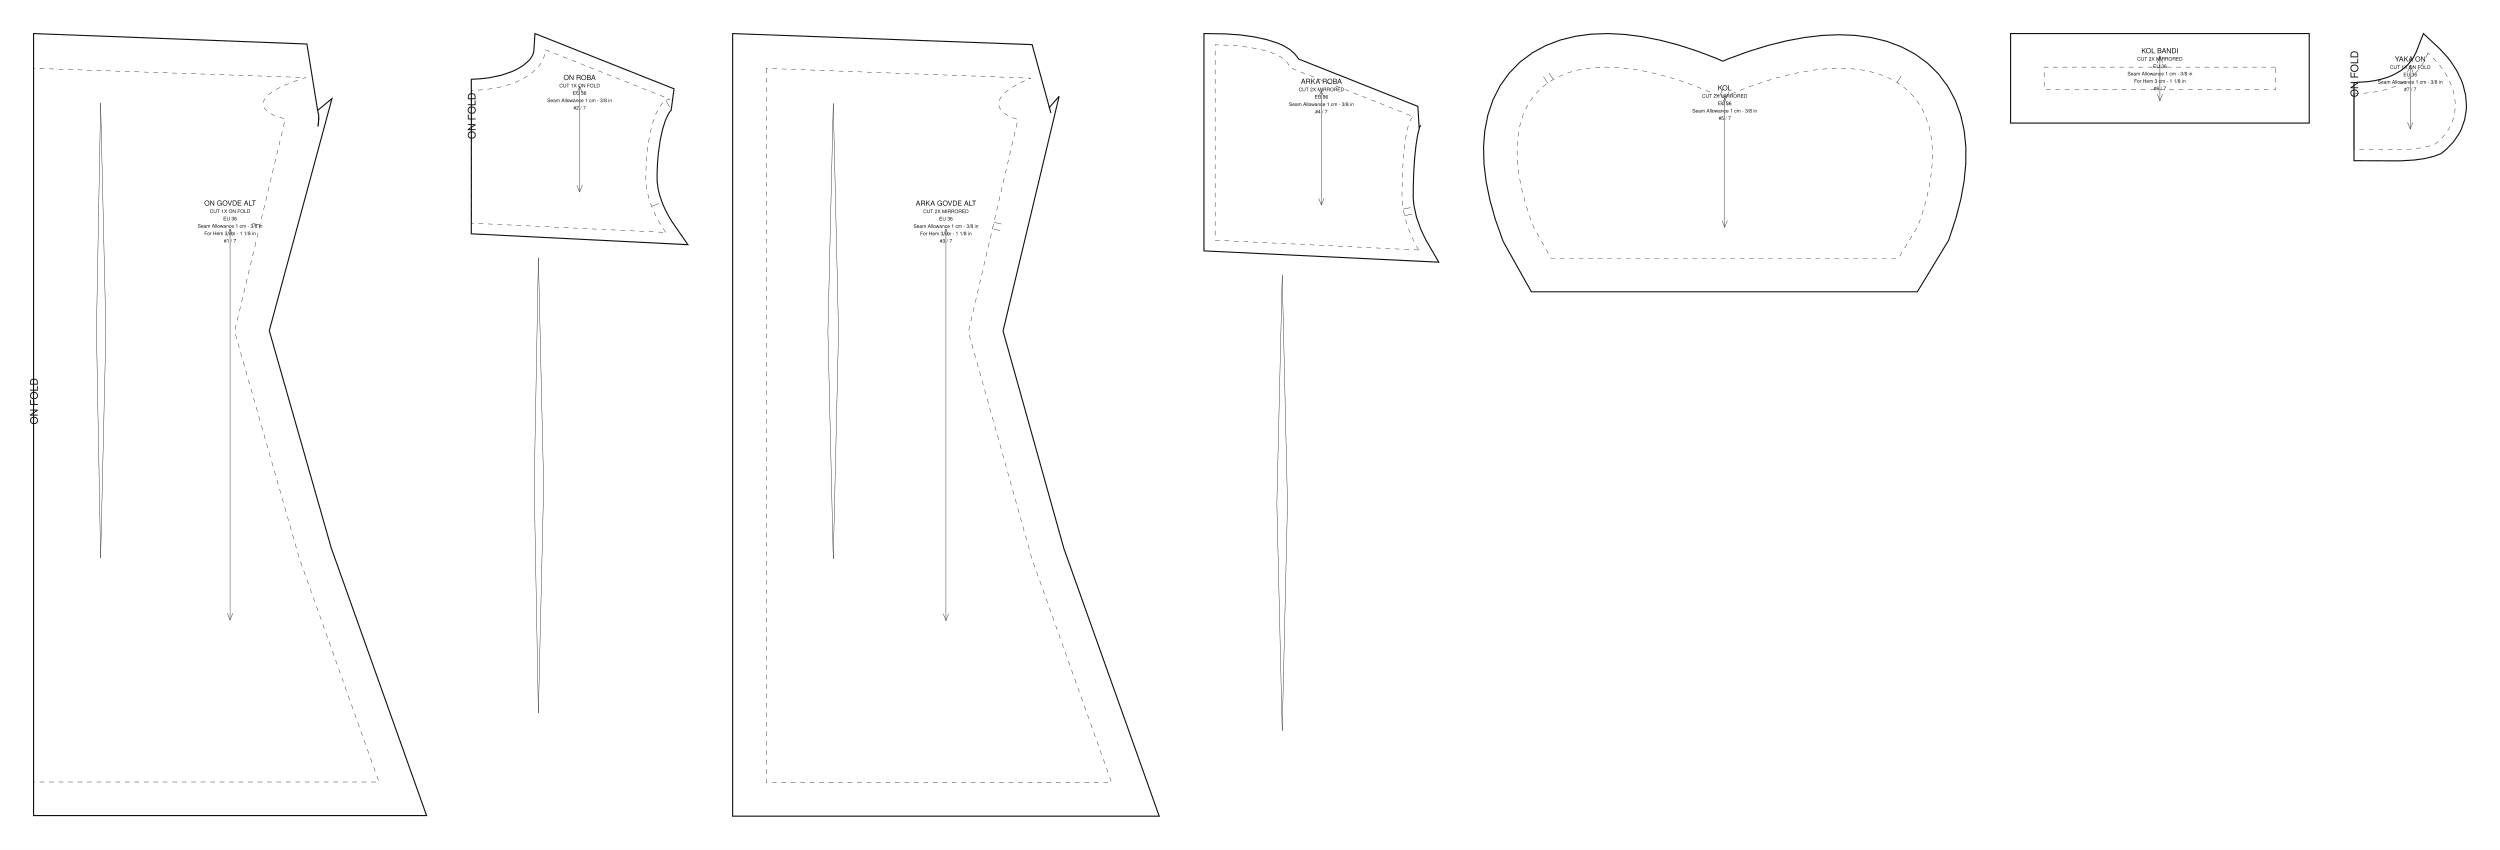
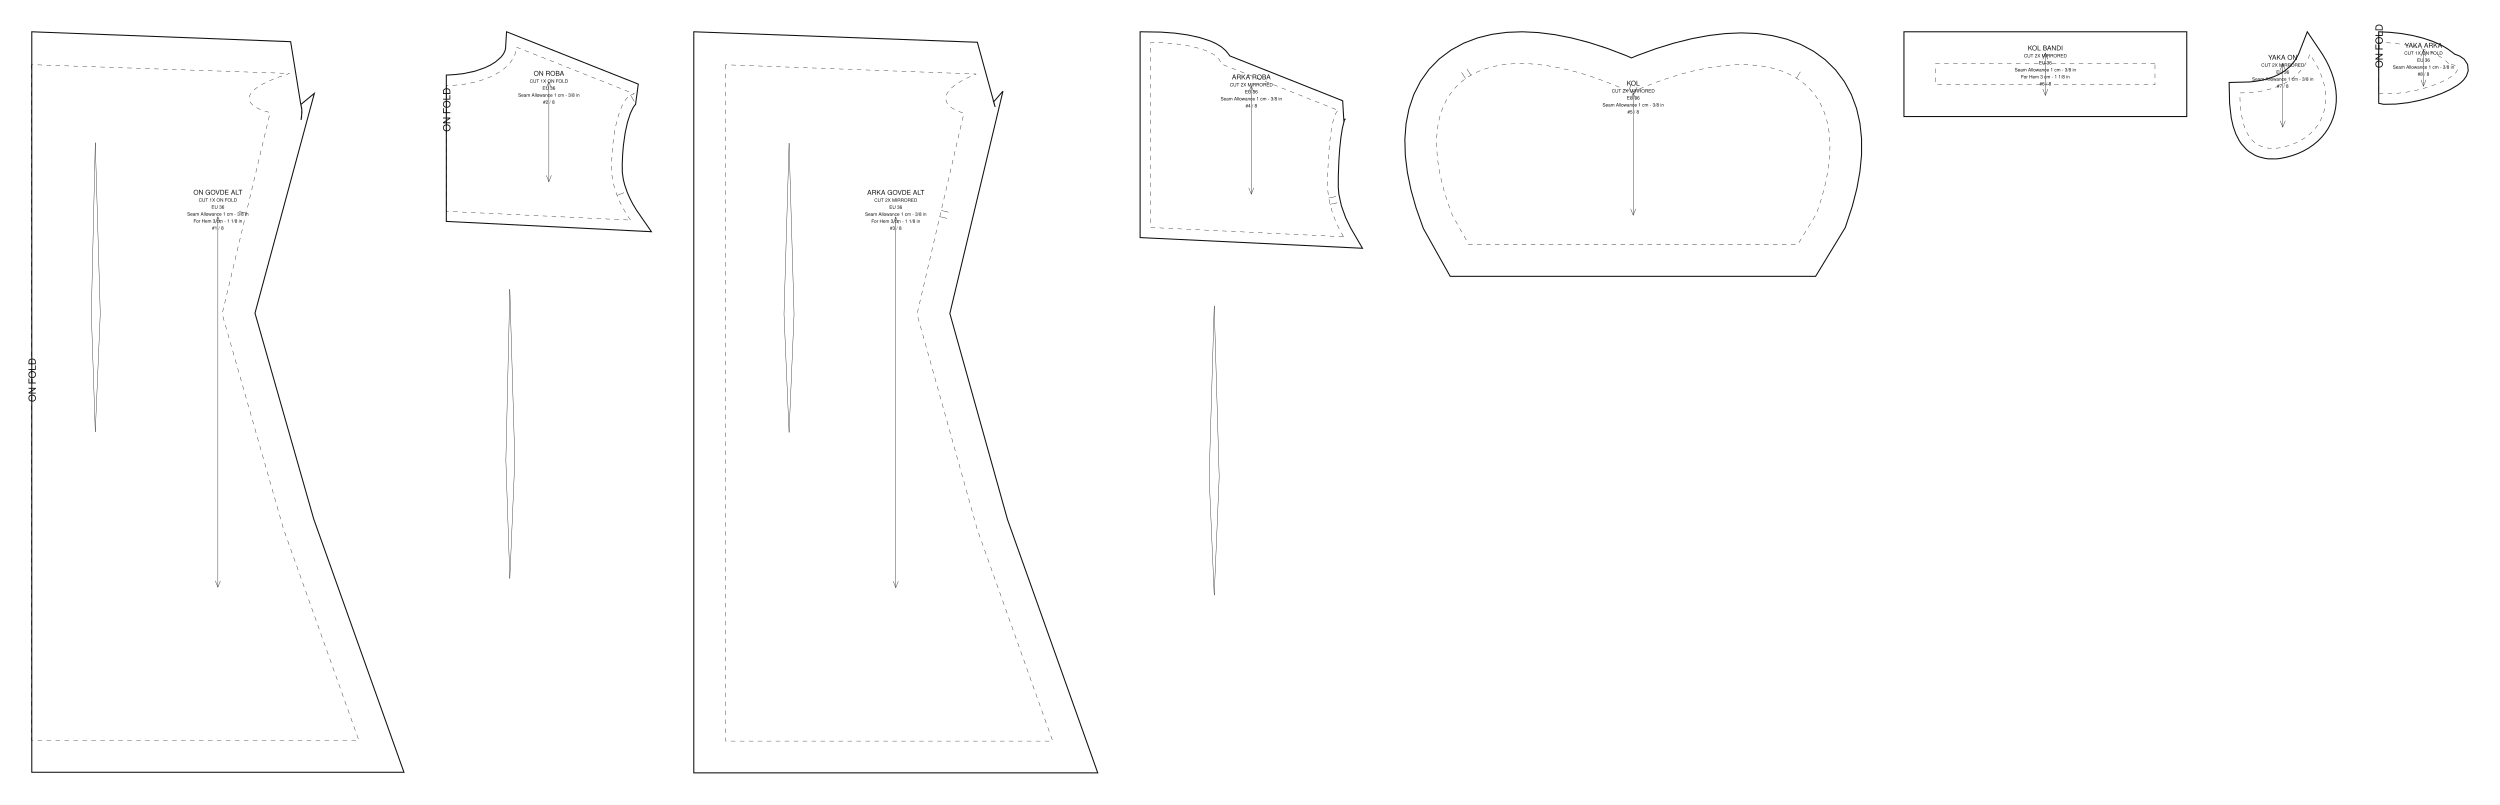
- <svg xmlns="http://www.w3.org/2000/svg" data-ops="21" viewBox="0 0 2234.584 759.510" width="2234.584mm" height="759.510mm" data-scale="1:1" data-unit-mm="1" data-sheet="stitchu-pattern-sheet-v1" data-graf="taban-elbise" data-body="gercek36" data-parca="7">
-   <rect width="2234.584" height="759.510" fill="#ffffff" />
+ <svg xmlns="http://www.w3.org/2000/svg" data-ops="22" viewBox="0 0 2359.738 759.510" width="2359.738mm" height="759.510mm" data-scale="1:1" data-unit-mm="1" data-sheet="stitchu-pattern-sheet-v1" data-graf="taban-elbise" data-body="gercek36" data-parca="8">
+   <rect width="2359.738" height="759.510" fill="#ffffff" />
  <g font-family="Helvetica,Arial,sans-serif" fill="none" stroke="#111111">
    <g data-panel="on_govde_alt">
      <path data-katman="1" data-tur="kesim" stroke-width="1.000" d="M 30.000 30.000 L 30.000 728.967 L 381.284 728.967 L 296.084 489.809 L 240.687 295.584 L 296.717 88.106 L 284.022 98.570 L 284.186 99.226 L 283.740 97.461 L 284.873 103.412 L 284.623 110.909 L 284.169 113.181 L 284.999 105.910 L 284.698 101.924 L 283.726 97.516 L 274.342 39.346 Z" />
      <path data-katman="14" data-tur="dikis" stroke-width="0.350" stroke-dasharray="4.233 4.233" d="M 30.000 61.039 L 30.000 295.967 L 30.000 698.967 L 338.750 698.967 L 267.500 498.967 L 209.684 296.263 L 255.000 106.167 C 234.689 101.987 216.427 87.112 273.321 69.328 L 30.000 61.039 Z" />
      <path data-katman="6" data-tur="kat" stroke-width="0.350" stroke-dasharray="4.233 4.233" d="M 30.000 61.039 L 30.000 698.967" />
      <text data-katman="15" x="33.760" y="379.483" font-size="9.400" fill="#111111" stroke="none" transform="rotate(-90 33.760 379.483)">ON FOLD</text>
-       <path data-katman="8" data-tur="pens" data-edge="ic_pens_1.1" stroke-width="0.350" d="M 94.641 295.967 L 89.938 91.967" />
-       <path data-katman="8" data-tur="pens" data-edge="ic_pens_1.2" stroke-width="0.350" d="M 89.938 91.967 L 86.207 295.967" />
-       <path data-katman="8" data-tur="pens" data-edge="ic_pens_1.3" stroke-width="0.350" d="M 86.207 295.967 L 89.938 498.967" />
-       <path data-katman="8" data-tur="pens" data-edge="ic_pens_1.4" stroke-width="0.350" d="M 89.938 498.967 L 94.641 295.967" />
+       <path data-katman="8" data-tur="pens" data-edge="ic_pens_1.1" stroke-width="0.350" d="M 94.641 295.967 L 89.938 134.637" />
+       <path data-katman="8" data-tur="pens" data-edge="ic_pens_1.2" stroke-width="0.350" d="M 89.938 134.637 L 86.207 295.967" />
+       <path data-katman="8" data-tur="pens" data-edge="ic_pens_1.3" stroke-width="0.350" d="M 86.207 295.967 L 89.938 407.617" />
+       <path data-katman="8" data-tur="pens" data-edge="ic_pens_1.4" stroke-width="0.350" d="M 89.938 407.617 L 94.641 295.967" />
      <path data-katman="4" data-tur="centik" data-edge="side_front" stroke-width="0.350" d="M 232.342 201.215 L 225.533 199.592" />
      <path data-katman="7" data-tur="grain" stroke-width="0.350" d="M 205.642 204.742 L 205.642 554.225" />
      <path data-katman="7" data-tur="grainOk" stroke-width="0.350" d="M 208.042 210.742 L 205.642 204.742 L 203.242 210.742" />
      <path data-katman="7" data-tur="grainOk" stroke-width="0.350" d="M 203.242 548.225 L 205.642 554.225 L 208.042 548.225" />
      <text data-katman="15" x="205.642" y="183.773" text-anchor="middle" font-size="6.300" fill="#111111" stroke="none">ON GOVDE ALT</text>
      <text data-katman="15" x="205.642" y="190.373" text-anchor="middle" font-size="4.400" fill="#111111" stroke="none">CUT 1X ON FOLD</text>
      <text data-katman="15" x="205.642" y="196.973" text-anchor="middle" font-size="4.400" fill="#111111" stroke="none">EU 36</text>
      <text data-katman="15" x="205.642" y="203.573" text-anchor="middle" font-size="4.400" fill="#111111" stroke="none">Seam Allowance 1 cm - 3/8 in</text>
      <text data-katman="15" x="205.642" y="210.173" text-anchor="middle" font-size="4.400" fill="#111111" stroke="none">For Hem 3 cm - 1 1/8 in</text>
-       <text data-katman="15" x="205.642" y="216.773" text-anchor="middle" font-size="4.400" fill="#111111" stroke="none">#1 / 7</text>
+       <text data-katman="15" x="205.642" y="216.773" text-anchor="middle" font-size="4.400" fill="#111111" stroke="none">#1 / 8</text>
    </g>
    <g data-panel="on_roba">
      <path data-katman="1" data-tur="kesim" stroke-width="1.000" d="M 614.865 218.707 L 600.800 198.371 L 597.473 192.869 L 594.570 187.294 L 592.121 181.720 L 589.608 174.424 L 588.315 169.160 L 587.399 162.583 L 587.332 154.895 L 587.702 145.882 L 588.416 137.319 L 590.066 125.533 L 592.302 115.332 L 594.954 107.115 L 597.706 101.373 L 599.248 99.208 L 600.045 98.611 L 599.624 98.822 L 599.888 98.630 L 602.477 79.397 L 478.147 30.000 L 477.188 45.659 L 476.553 48.223 L 475.173 50.974 L 472.907 53.915 L 467.727 58.424 L 463.128 61.295 L 457.698 63.923 L 448.192 67.211 L 437.333 69.505 L 429.496 70.385 L 421.284 70.874 L 421.284 208.998 Z" />
      <path data-katman="14" data-tur="dikis" stroke-width="0.350" stroke-dasharray="4.233 4.233" d="M 595.085 207.752 C 584.022 192.170 577.284 174.354 577.284 159.541 C 577.284 120.411 586.910 88.691 598.784 88.691 L 487.284 44.391 C 487.284 64.439 457.735 80.691 421.284 80.691 L 421.284 199.463 L 595.085 207.752 Z" />
      <path data-katman="6" data-tur="kat" stroke-width="0.350" stroke-dasharray="4.233 4.233" d="M 421.284 80.691 L 421.284 199.463" />
      <text data-katman="15" x="425.044" y="124.353" font-size="9.400" fill="#111111" stroke="none" transform="rotate(-90 425.044 124.353)">ON FOLD</text>
-       <path data-katman="8" data-tur="pens" data-edge="ic_pens_1.1" stroke-width="0.350" d="M 485.925 434.391 L 481.222 230.391" />
-       <path data-katman="8" data-tur="pens" data-edge="ic_pens_1.2" stroke-width="0.350" d="M 481.222 230.391 L 477.491 434.391" />
-       <path data-katman="8" data-tur="pens" data-edge="ic_pens_1.3" stroke-width="0.350" d="M 477.491 434.391 L 481.222 637.391" />
-       <path data-katman="8" data-tur="pens" data-edge="ic_pens_1.4" stroke-width="0.350" d="M 481.222 637.391 L 485.925 434.391" />
+       <path data-katman="8" data-tur="pens" data-edge="ic_pens_1.1" stroke-width="0.350" d="M 485.925 434.391 L 481.222 273.061" />
+       <path data-katman="8" data-tur="pens" data-edge="ic_pens_1.2" stroke-width="0.350" d="M 481.222 273.061 L 477.491 434.391" />
+       <path data-katman="8" data-tur="pens" data-edge="ic_pens_1.3" stroke-width="0.350" d="M 477.491 434.391 L 481.222 546.041" />
+       <path data-katman="8" data-tur="pens" data-edge="ic_pens_1.4" stroke-width="0.350" d="M 481.222 546.041 L 485.925 434.391" />
      <path data-katman="4" data-tur="centik" data-edge="armhole_front.1.2" stroke-width="0.350" d="M 582.434 184.411 L 588.966 181.893" />
      <path data-katman="4" data-tur="centik" data-edge="armhole_front.2" stroke-width="0.350" d="M 595.206 89.668 L 598.589 95.796" />
      <path data-katman="7" data-tur="grain" stroke-width="0.350" d="M 518.075 77.177 L 518.075 171.530" />
      <path data-katman="7" data-tur="grainOk" stroke-width="0.350" d="M 520.475 83.177 L 518.075 77.177 L 515.675 83.177" />
      <path data-katman="7" data-tur="grainOk" stroke-width="0.350" d="M 515.675 165.530 L 518.075 171.530 L 520.475 165.530" />
      <text data-katman="15" x="518.075" y="71.515" text-anchor="middle" font-size="6.300" fill="#111111" stroke="none">ON ROBA</text>
      <text data-katman="15" x="518.075" y="78.115" text-anchor="middle" font-size="4.400" fill="#111111" stroke="none">CUT 1X ON FOLD</text>
      <text data-katman="15" x="518.075" y="84.715" text-anchor="middle" font-size="4.400" fill="#111111" stroke="none">EU 36</text>
      <text data-katman="15" x="518.075" y="91.315" text-anchor="middle" font-size="4.400" fill="#111111" stroke="none">Seam Allowance 1 cm - 3/8 in</text>
-       <text data-katman="15" x="518.075" y="97.915" text-anchor="middle" font-size="4.400" fill="#111111" stroke="none">#2 / 7</text>
+       <text data-katman="15" x="518.075" y="97.915" text-anchor="middle" font-size="4.400" fill="#111111" stroke="none">#2 / 8</text>
    </g>
    <g data-panel="arka_govde_alt">
      <path data-katman="1" data-tur="kesim" stroke-width="1.000" d="M 654.865 30.000 L 654.865 729.510 L 1036.149 729.510 L 950.975 490.426 L 896.560 295.836 L 946.693 86.030 L 937.922 96.091 L 937.685 95.077 L 937.997 94.873 L 937.589 95.139 L 939.306 100.945 L 922.524 39.892 Z" />
      <path data-katman="14" data-tur="dikis" stroke-width="0.350" stroke-dasharray="4.233 4.233" d="M 684.865 61.129 L 684.865 296.510 L 684.865 699.510 L 993.615 699.510 L 922.365 499.510 L 865.598 296.510 L 909.865 106.710 C 892.792 102.530 877.441 87.656 921.416 69.872 L 684.865 61.129 Z" />
-       <path data-katman="8" data-tur="pens" data-edge="ic_pens_1.1" stroke-width="0.350" d="M 749.506 296.510 L 744.802 92.510" />
-       <path data-katman="8" data-tur="pens" data-edge="ic_pens_1.2" stroke-width="0.350" d="M 744.802 92.510 L 740.023 296.510" />
-       <path data-katman="8" data-tur="pens" data-edge="ic_pens_1.3" stroke-width="0.350" d="M 740.023 296.510 L 744.802 499.510" />
-       <path data-katman="8" data-tur="pens" data-edge="ic_pens_1.4" stroke-width="0.350" d="M 744.802 499.510 L 749.506 296.510" />
+       <path data-katman="8" data-tur="pens" data-edge="ic_pens_1.1" stroke-width="0.350" d="M 749.506 296.510 L 744.802 135.180" />
+       <path data-katman="8" data-tur="pens" data-edge="ic_pens_1.2" stroke-width="0.350" d="M 744.802 135.180 L 740.023 296.510" />
+       <path data-katman="8" data-tur="pens" data-edge="ic_pens_1.3" stroke-width="0.350" d="M 740.023 296.510 L 744.802 408.160" />
+       <path data-katman="8" data-tur="pens" data-edge="ic_pens_1.4" stroke-width="0.350" d="M 744.802 408.160 L 749.506 296.510" />
      <path data-katman="4" data-tur="centik" data-edge="side_back" stroke-width="0.350" d="M 887.050 204.532 L 893.867 206.122" />
      <path data-katman="4" data-tur="centik" data-edge="side_back" stroke-width="0.350" d="M 888.413 198.689 L 895.230 200.279" />
      <path data-katman="7" data-tur="grain" stroke-width="0.350" d="M 845.507 204.878 L 845.507 554.633" />
      <path data-katman="7" data-tur="grainOk" stroke-width="0.350" d="M 847.907 210.878 L 845.507 204.878 L 843.107 210.878" />
      <path data-katman="7" data-tur="grainOk" stroke-width="0.350" d="M 843.107 548.633 L 845.507 554.633 L 847.907 548.633" />
      <text data-katman="15" x="845.507" y="183.892" text-anchor="middle" font-size="6.300" fill="#111111" stroke="none">ARKA GOVDE ALT</text>
      <text data-katman="15" x="845.507" y="190.492" text-anchor="middle" font-size="4.400" fill="#111111" stroke="none">CUT 2X MIRRORED</text>
      <text data-katman="15" x="845.507" y="197.092" text-anchor="middle" font-size="4.400" fill="#111111" stroke="none">EU 36</text>
      <text data-katman="15" x="845.507" y="203.692" text-anchor="middle" font-size="4.400" fill="#111111" stroke="none">Seam Allowance 1 cm - 3/8 in</text>
      <text data-katman="15" x="845.507" y="210.292" text-anchor="middle" font-size="4.400" fill="#111111" stroke="none">For Hem 3 cm - 1 1/8 in</text>
-       <text data-katman="15" x="845.507" y="216.892" text-anchor="middle" font-size="4.400" fill="#111111" stroke="none">#3 / 7</text>
+       <text data-katman="15" x="845.507" y="216.892" text-anchor="middle" font-size="4.400" fill="#111111" stroke="none">#3 / 8</text>
    </g>
    <g data-panel="arka_roba">
      <path data-katman="1" data-tur="kesim" stroke-width="1.000" d="M 1286.036 234.337 L 1274.644 214.737 L 1270.153 205.469 L 1266.130 194.230 L 1263.768 183.436 L 1263.175 176.811 L 1263.243 165.840 L 1263.716 152.496 L 1264.546 140.359 L 1265.681 129.755 L 1267.054 121.053 L 1268.997 113.298 L 1269.985 112.139 L 1269.228 112.698 L 1268.498 114.872 L 1267.342 95.109 L 1160.925 52.829 L 1157.235 48.076 L 1152.810 44.194 L 1147.746 41.128 L 1142.055 38.571 L 1132.320 35.422 L 1121.210 32.987 L 1108.876 31.261 L 1095.516 30.293 L 1076.149 30.000 L 1076.149 224.253 Z" />
      <path data-katman="14" data-tur="dikis" stroke-width="0.350" stroke-dasharray="4.233 4.233" d="M 1268.112 223.464 C 1258.813 207.882 1253.149 190.066 1253.149 175.253 C 1253.149 136.123 1257.850 104.403 1263.649 104.403 L 1152.149 60.103 C 1152.149 49.057 1122.600 40.103 1086.149 40.103 L 1086.149 214.722 L 1268.112 223.464 Z" />
-       <path data-katman="8" data-tur="pens" data-edge="ic_pens_1.1" stroke-width="0.350" d="M 1150.790 450.103 L 1146.087 246.103" />
-       <path data-katman="8" data-tur="pens" data-edge="ic_pens_1.2" stroke-width="0.350" d="M 1146.087 246.103 L 1141.307 450.103" />
-       <path data-katman="8" data-tur="pens" data-edge="ic_pens_1.3" stroke-width="0.350" d="M 1141.307 450.103 L 1146.087 653.103" />
-       <path data-katman="8" data-tur="pens" data-edge="ic_pens_1.4" stroke-width="0.350" d="M 1146.087 653.103 L 1150.790 450.103" />
+       <path data-katman="8" data-tur="pens" data-edge="ic_pens_1.1" stroke-width="0.350" d="M 1150.790 450.103 L 1146.087 288.773" />
+       <path data-katman="8" data-tur="pens" data-edge="ic_pens_1.2" stroke-width="0.350" d="M 1146.087 288.773 L 1141.307 450.103" />
+       <path data-katman="8" data-tur="pens" data-edge="ic_pens_1.3" stroke-width="0.350" d="M 1141.307 450.103 L 1146.087 561.753" />
+       <path data-katman="8" data-tur="pens" data-edge="ic_pens_1.4" stroke-width="0.350" d="M 1146.087 561.753 L 1150.790 450.103" />
      <path data-katman="4" data-tur="centik" data-edge="armhole_back.1.2" stroke-width="0.350" d="M 1255.360 192.824 L 1262.215 191.406" />
      <path data-katman="4" data-tur="centik" data-edge="armhole_back.1.2" stroke-width="0.350" d="M 1254.144 186.949 L 1260.999 185.531" />
      <path data-katman="7" data-tur="grain" stroke-width="0.350" d="M 1181.093 81.084 L 1181.093 183.253" />
      <path data-katman="7" data-tur="grainOk" stroke-width="0.350" d="M 1183.493 87.084 L 1181.093 81.084 L 1178.693 87.084" />
      <path data-katman="7" data-tur="grainOk" stroke-width="0.350" d="M 1178.693 177.253 L 1181.093 183.253 L 1183.493 177.253" />
      <text data-katman="15" x="1181.093" y="74.954" text-anchor="middle" font-size="6.300" fill="#111111" stroke="none">ARKA ROBA</text>
      <text data-katman="15" x="1181.093" y="81.554" text-anchor="middle" font-size="4.400" fill="#111111" stroke="none">CUT 2X MIRRORED</text>
      <text data-katman="15" x="1181.093" y="88.154" text-anchor="middle" font-size="4.400" fill="#111111" stroke="none">EU 36</text>
      <text data-katman="15" x="1181.093" y="94.754" text-anchor="middle" font-size="4.400" fill="#111111" stroke="none">Seam Allowance 1 cm - 3/8 in</text>
-       <text data-katman="15" x="1181.093" y="101.354" text-anchor="middle" font-size="4.400" fill="#111111" stroke="none">#4 / 7</text>
+       <text data-katman="15" x="1181.093" y="101.354" text-anchor="middle" font-size="4.400" fill="#111111" stroke="none">#4 / 8</text>
    </g>
    <g data-panel="kol">
      <path data-katman="1" data-tur="kesim" stroke-width="1.000" d="M 1539.918 54.670 L 1545.504 52.335 L 1563.065 45.935 L 1580.169 40.662 L 1596.806 36.518 L 1612.969 33.517 L 1628.653 31.679 L 1643.854 31.040 L 1658.566 31.650 L 1672.764 33.581 L 1686.401 36.923 L 1699.381 41.774 L 1711.550 48.219 L 1722.688 56.291 L 1732.540 65.938 L 1740.870 77.004 L 1747.515 89.264 L 1752.413 102.474 L 1755.592 116.436 L 1757.127 131.019 L 1757.105 146.159 L 1755.598 161.840 L 1752.657 178.075 L 1748.309 194.889 L 1741.764 214.733 L 1713.755 260.816 L 1368.805 260.816 L 1343.450 215.573 L 1336.629 196.247 L 1331.809 179.188 L 1328.418 162.736 L 1326.479 146.863 L 1326.036 131.545 L 1327.162 116.788 L 1329.947 102.641 L 1334.481 89.222 L 1340.809 76.730 L 1348.889 65.418 L 1358.567 55.539 L 1369.596 47.274 L 1381.698 40.696 L 1394.630 35.776 L 1408.217 32.424 L 1422.354 30.532 L 1436.987 30.000 L 1452.091 30.749 L 1467.659 32.723 L 1483.686 35.883 L 1500.170 40.206 L 1517.103 45.678 L 1534.473 52.295 Z" />
      <path data-katman="14" data-tur="dikis" stroke-width="0.350" stroke-dasharray="4.233 4.233" d="M 1539.667 87.290 C 1675.955 26.783 1761.102 73.412 1714.348 202.080 L 1696.882 230.816 L 1386.382 230.816 L 1370.881 203.156 C 1320.122 71.693 1405.269 25.064 1539.667 87.290 Z" />
      <path data-katman="4" data-tur="centik" data-edge="cap_front" stroke-width="0.350" d="M 1695.648 73.745 L 1699.342 67.799" />
      <path data-katman="4" data-tur="centik" data-edge="cap_back" stroke-width="0.350" d="M 1383.313 74.207 L 1379.540 68.311" />
      <path data-katman="4" data-tur="centik" data-edge="cap_back" stroke-width="0.350" d="M 1388.367 70.973 L 1384.594 65.077" />
      <path data-katman="4" data-tur="centik" data-edge="cap_back" stroke-width="0.350" d="M 1536.938 86.044 L 1539.846 79.676" />
      <path data-katman="4" data-tur="centik" data-edge="cap_back" stroke-width="0.350" d="M 1542.396 88.536 L 1545.304 82.168" />
      <path data-katman="7" data-tur="grain" stroke-width="0.350" d="M 1541.582 87.704 L 1541.582 203.112" />
      <path data-katman="7" data-tur="grainOk" stroke-width="0.350" d="M 1543.982 93.704 L 1541.582 87.704 L 1539.182 93.704" />
      <path data-katman="7" data-tur="grainOk" stroke-width="0.350" d="M 1539.182 197.112 L 1541.582 203.112 L 1543.982 197.112" />
      <text data-katman="15" x="1541.582" y="80.779" text-anchor="middle" font-size="6.300" fill="#111111" stroke="none">KOL</text>
      <text data-katman="15" x="1541.582" y="87.379" text-anchor="middle" font-size="4.400" fill="#111111" stroke="none">CUT 2X MIRRORED</text>
      <text data-katman="15" x="1541.582" y="93.979" text-anchor="middle" font-size="4.400" fill="#111111" stroke="none">EU 36</text>
      <text data-katman="15" x="1541.582" y="100.579" text-anchor="middle" font-size="4.400" fill="#111111" stroke="none">Seam Allowance 1 cm - 3/8 in</text>
-       <text data-katman="15" x="1541.582" y="107.179" text-anchor="middle" font-size="4.400" fill="#111111" stroke="none">#5 / 7</text>
+       <text data-katman="15" x="1541.582" y="107.179" text-anchor="middle" font-size="4.400" fill="#111111" stroke="none">#5 / 8</text>
    </g>
    <g data-panel="kol_bandi">
      <path data-katman="1" data-tur="kesim" stroke-width="1.000" d="M 2064.075 30.000 L 1797.127 30.000 L 1797.127 110.000 L 2064.075 110.000 Z" />
      <path data-katman="14" data-tur="dikis" stroke-width="0.350" stroke-dasharray="4.233 4.233" d="M 2034.075 60.000 L 1827.127 60.000 L 1827.127 80.000 L 2034.075 80.000 L 2034.075 60.000 Z" />
      <path data-katman="7" data-tur="grain" stroke-width="0.350" d="M 1930.601 50.000 L 1930.601 90.000" />
      <path data-katman="7" data-tur="grainOk" stroke-width="0.350" d="M 1933.001 56.000 L 1930.601 50.000 L 1928.201 56.000" />
      <path data-katman="7" data-tur="grainOk" stroke-width="0.350" d="M 1928.201 84.000 L 1930.601 90.000 L 1933.001 84.000" />
      <text data-katman="15" x="1930.601" y="47.600" text-anchor="middle" font-size="6.300" fill="#111111" stroke="none">KOL BANDI</text>
      <text data-katman="15" x="1930.601" y="54.200" text-anchor="middle" font-size="4.400" fill="#111111" stroke="none">CUT 2X MIRRORED</text>
      <text data-katman="15" x="1930.601" y="60.800" text-anchor="middle" font-size="4.400" fill="#111111" stroke="none">EU 36</text>
      <text data-katman="15" x="1930.601" y="67.400" text-anchor="middle" font-size="4.400" fill="#111111" stroke="none">Seam Allowance 1 cm - 3/8 in</text>
      <text data-katman="15" x="1930.601" y="74.000" text-anchor="middle" font-size="4.400" fill="#111111" stroke="none">For Hem 3 cm - 1 1/8 in</text>
-       <text data-katman="15" x="1930.601" y="80.600" text-anchor="middle" font-size="4.400" fill="#111111" stroke="none">#6 / 7</text>
+       <text data-katman="15" x="1930.601" y="80.600" text-anchor="middle" font-size="4.400" fill="#111111" stroke="none">#6 / 8</text>
    </g>
    <g data-panel="yaka_on">
-       <path data-katman="1" data-tur="kesim" stroke-width="1.000" d="M 2166.113 30.000 L 2159.551 46.823 L 2156.969 51.782 L 2152.115 58.007 L 2146.125 63.045 L 2139.056 67.047 L 2133.813 69.165 L 2128.223 70.853 L 2122.365 72.124 L 2116.327 72.998 L 2104.075 73.788 L 2104.075 143.635 L 2145.631 143.781 L 2158.113 143.019 L 2166.942 141.800 L 2175.299 139.787 L 2181.793 137.395 L 2186.461 133.572 L 2192.954 126.820 L 2198.065 119.324 L 2200.080 115.340 L 2202.997 107.009 L 2204.423 98.347 L 2204.584 93.947 L 2203.833 85.107 L 2201.708 76.323 L 2200.150 71.984 L 2196.085 63.470 L 2190.795 55.234 L 2187.706 51.243 L 2180.658 43.553 Z" />
-       <path data-katman="14" data-tur="dikis" stroke-width="0.350" stroke-dasharray="4.233 4.233" d="M 2170.075 47.361 C 2160.175 75.661 2130.475 83.661 2104.075 83.661 L 2104.075 133.661 C 2133.775 133.661 2160.175 135.661 2176.675 128.661 C 2203.075 108.661 2199.775 73.661 2170.075 47.361 Z" />
-       <path data-katman="6" data-tur="kat" stroke-width="0.350" stroke-dasharray="4.233 4.233" d="M 2104.075 83.661 L 2104.075 133.661" />
-       <text data-katman="15" x="2107.835" y="86.891" font-size="9.400" fill="#111111" stroke="none" transform="rotate(-90 2107.835 86.891)">ON FOLD</text>
-       <path data-katman="7" data-tur="grain" stroke-width="0.350" d="M 2154.330 58.445 L 2154.330 115.336" />
-       <path data-katman="7" data-tur="grainOk" stroke-width="0.350" d="M 2156.730 64.445 L 2154.330 58.445 L 2151.930 64.445" />
-       <path data-katman="7" data-tur="grainOk" stroke-width="0.350" d="M 2151.930 109.336 L 2154.330 115.336 L 2156.730 109.336" />
-       <text data-katman="15" x="2154.330" y="55.032" text-anchor="middle" font-size="6.300" fill="#111111" stroke="none">YAKA ON</text>
-       <text data-katman="15" x="2154.330" y="61.632" text-anchor="middle" font-size="4.400" fill="#111111" stroke="none">CUT 1X ON FOLD</text>
-       <text data-katman="15" x="2154.330" y="68.232" text-anchor="middle" font-size="4.400" fill="#111111" stroke="none">EU 36</text>
-       <text data-katman="15" x="2154.330" y="74.832" text-anchor="middle" font-size="4.400" fill="#111111" stroke="none">Seam Allowance 1 cm - 3/8 in</text>
-       <text data-katman="15" x="2154.330" y="81.432" text-anchor="middle" font-size="4.400" fill="#111111" stroke="none">#7 / 7</text>
+       <path data-katman="1" data-tur="kesim" stroke-width="1.000" d="M 2177.837 30.000 L 2169.691 50.883 L 2167.109 55.842 L 2162.254 62.067 L 2156.265 67.106 L 2151.665 69.885 L 2146.622 72.221 L 2141.196 74.123 L 2135.462 75.600 L 2129.503 76.670 L 2123.409 77.354 L 2104.075 77.851 L 2104.505 97.814 L 2106.059 111.300 L 2107.884 119.265 L 2110.402 126.460 L 2113.694 132.888 L 2115.656 135.800 L 2120.237 140.940 L 2122.846 143.125 L 2128.612 146.621 L 2131.712 147.908 L 2138.195 149.568 L 2141.534 149.965 L 2148.338 149.986 L 2151.992 149.624 L 2158.063 148.410 L 2163.733 146.832 L 2169.126 144.870 L 2174.226 142.532 L 2179.014 139.826 L 2183.470 136.762 L 2187.573 133.354 L 2191.300 129.618 L 2194.628 125.573 L 2197.535 121.241 L 2200.001 116.650 L 2202.010 111.827 L 2203.547 106.802 L 2204.603 101.607 L 2205.173 96.270 L 2205.254 90.819 L 2204.845 85.279 L 2203.947 79.673 L 2202.561 74.019 L 2200.689 68.336 L 2198.331 62.637 L 2195.488 56.938 L 2192.158 51.249 Z" />
+       <path data-katman="14" data-tur="dikis" stroke-width="0.350" stroke-dasharray="4.233 4.233" d="M 2180.215 51.421 C 2170.315 79.721 2140.615 87.721 2114.215 87.721 C 2114.215 127.721 2127.415 142.721 2150.515 139.721 C 2193.415 132.721 2209.915 92.721 2180.215 51.421 Z" />
+       <path data-katman="7" data-tur="grain" stroke-width="0.350" d="M 2154.665 59.996 L 2154.665 119.989" />
+       <path data-katman="7" data-tur="grainOk" stroke-width="0.350" d="M 2157.065 65.996 L 2154.665 59.996 L 2152.265 65.996" />
+       <path data-katman="7" data-tur="grainOk" stroke-width="0.350" d="M 2152.265 113.989 L 2154.665 119.989 L 2157.065 113.989" />
+       <text data-katman="15" x="2154.665" y="56.397" text-anchor="middle" font-size="6.300" fill="#111111" stroke="none">YAKA ON</text>
+       <text data-katman="15" x="2154.665" y="62.997" text-anchor="middle" font-size="4.400" fill="#111111" stroke="none">CUT 2X MIRRORED</text>
+       <text data-katman="15" x="2154.665" y="69.597" text-anchor="middle" font-size="4.400" fill="#111111" stroke="none">EU 36</text>
+       <text data-katman="15" x="2154.665" y="76.197" text-anchor="middle" font-size="4.400" fill="#111111" stroke="none">Seam Allowance 1 cm - 3/8 in</text>
+       <text data-katman="15" x="2154.665" y="82.797" text-anchor="middle" font-size="4.400" fill="#111111" stroke="none">#7 / 8</text>
+     </g>
+     <g data-panel="yaka_arka">
+       <path data-katman="1" data-tur="kesim" stroke-width="1.000" d="M 2316.540 51.064 L 2317.161 51.215 L 2310.312 46.155 L 2305.175 43.107 L 2296.638 39.215 L 2287.252 36.028 L 2277.205 33.507 L 2266.708 31.660 L 2255.982 30.518 L 2245.254 30.000 L 2245.254 97.468 L 2249.901 98.465 L 2261.362 98.255 L 2272.778 96.949 L 2283.874 94.763 L 2294.365 91.885 L 2303.969 88.478 L 2312.432 84.665 L 2319.593 80.444 L 2322.692 78.077 L 2325.510 75.331 L 2328.025 71.793 L 2329.738 66.823 L 2329.130 60.736 L 2325.833 55.799 L 2321.681 52.913 L 2317.451 51.269 Z" />
+       <path data-katman="14" data-tur="dikis" stroke-width="0.350" stroke-dasharray="4.233 4.233" d="M 2311.254 60.126 C 2301.354 48.126 2271.654 40.126 2245.254 40.126 L 2245.254 88.126 C 2284.854 92.126 2340.954 65.126 2311.254 60.126 Z" />
+       <path data-katman="6" data-tur="kat" stroke-width="0.350" stroke-dasharray="4.233 4.233" d="M 2245.254 40.126 L 2245.254 88.126" />
+       <text data-katman="15" x="2249.014" y="64.233" font-size="9.400" fill="#111111" stroke="none" transform="rotate(-90 2249.014 64.233)">ON FOLD</text>
+       <path data-katman="7" data-tur="grain" stroke-width="0.350" d="M 2287.496 47.116 L 2287.496 81.349" />
+       <path data-katman="7" data-tur="grainOk" stroke-width="0.350" d="M 2289.896 53.116 L 2287.496 47.116 L 2285.096 53.116" />
+       <path data-katman="7" data-tur="grainOk" stroke-width="0.350" d="M 2285.096 75.349 L 2287.496 81.349 L 2289.896 75.349" />
+       <text data-katman="15" x="2287.496" y="45.062" text-anchor="middle" font-size="6.300" fill="#111111" stroke="none">YAKA ARKA</text>
+       <text data-katman="15" x="2287.496" y="51.662" text-anchor="middle" font-size="4.400" fill="#111111" stroke="none">CUT 1X ON FOLD</text>
+       <text data-katman="15" x="2287.496" y="58.262" text-anchor="middle" font-size="4.400" fill="#111111" stroke="none">EU 36</text>
+       <text data-katman="15" x="2287.496" y="64.862" text-anchor="middle" font-size="4.400" fill="#111111" stroke="none">Seam Allowance 1 cm - 3/8 in</text>
+       <text data-katman="15" x="2287.496" y="71.462" text-anchor="middle" font-size="4.400" fill="#111111" stroke="none">#8 / 8</text>
    </g>
  </g>
</svg>
